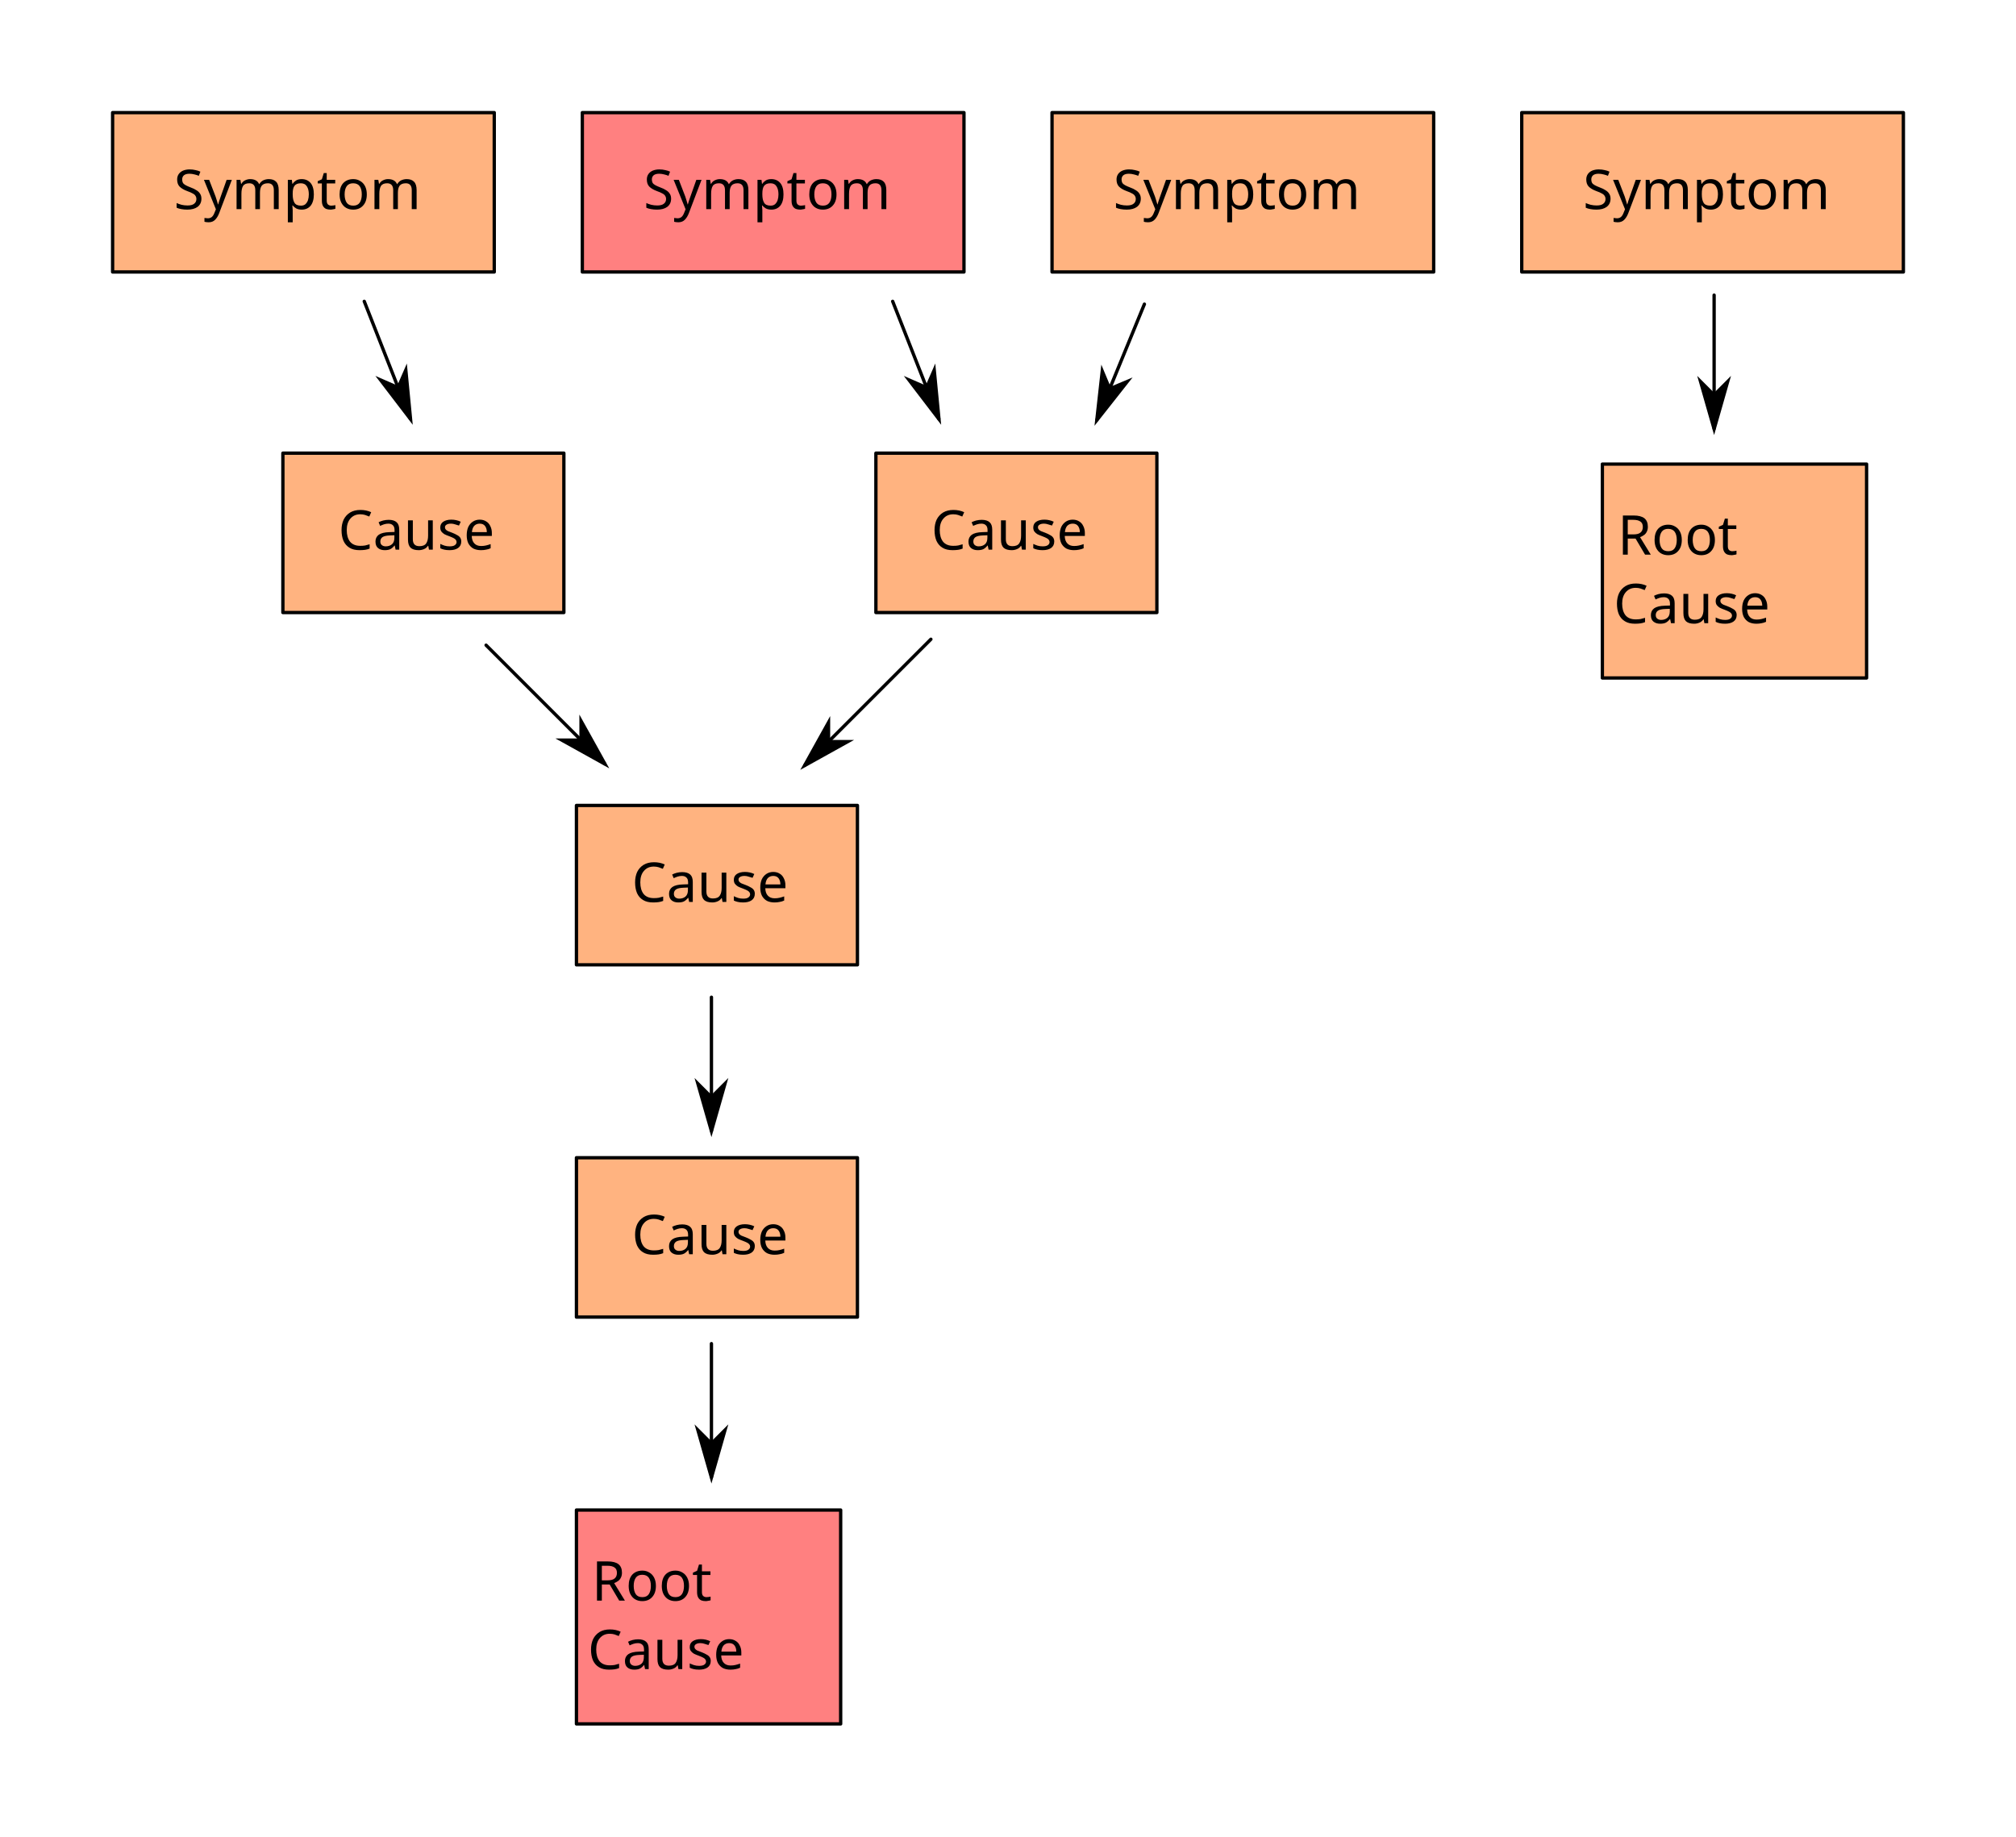
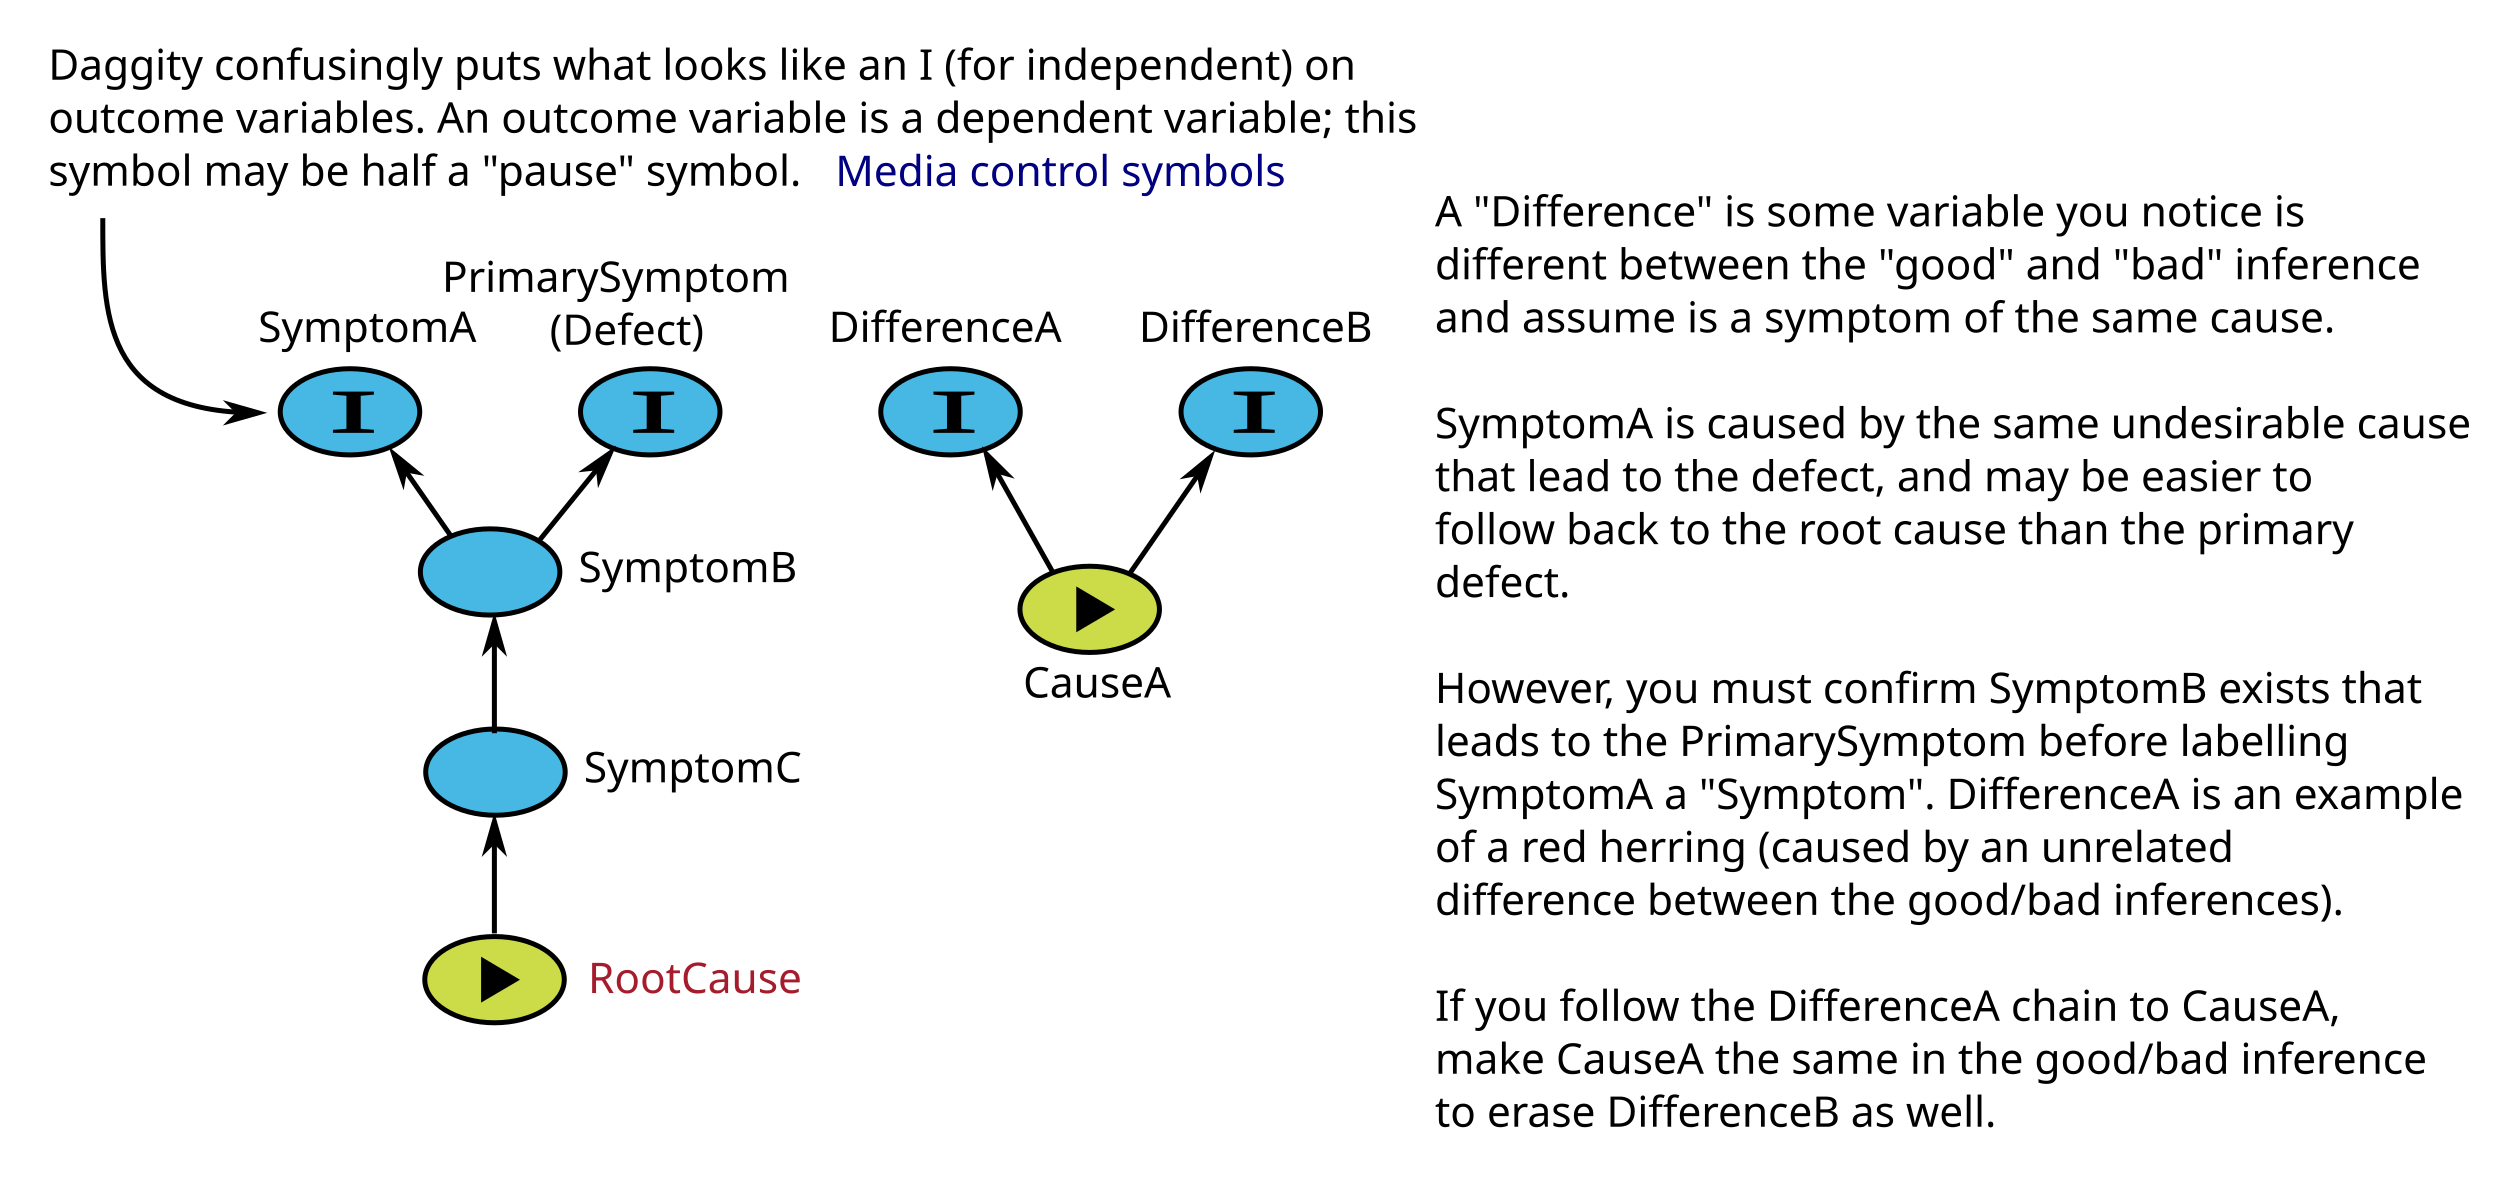
- <svg xmlns="http://www.w3.org/2000/svg" width="181.696mm" height="165.518mm" viewBox="0 0 181.696 165.518" version="1.1" id="svg8">
+ <svg xmlns="http://www.w3.org/2000/svg" xmlns:xlink="http://www.w3.org/1999/xlink" width="249.781mm" height="117.625mm" viewBox="0 0 249.781 117.625" version="1.1" id="svg8">
  <defs id="defs2">
+     <marker style="overflow:visible" id="marker17696" refX="0" refY="0" orient="auto">
+       <path transform="matrix(-0.4,0,0,-0.4,-4,0)" style="fill:context-stroke;fill-rule:evenodd;stroke:context-stroke;stroke-width:1pt" d="M 0,0 5,-5 -12.5,0 5,5 Z" id="path17694" />
+     </marker>
+     <marker style="overflow:visible" id="Arrow1Mend" refX="0" refY="0" orient="auto">
+       <path transform="matrix(-0.4,0,0,-0.4,-4,0)" style="fill:context-stroke;fill-rule:evenodd;stroke:context-stroke;stroke-width:1pt" d="M 0,0 5,-5 -12.5,0 5,5 Z" id="path11263" />
+     </marker>
    <marker orient="auto" refY="0" refX="0" id="marker3056" style="overflow:visible">
      <path id="path3054" d="M 0,0 5,-5 -12.5,0 5,5 Z" style="fill:#000000;fill-opacity:1;fill-rule:evenodd;stroke:#000000;stroke-width:1pt;stroke-opacity:1" transform="matrix(-0.8,0,0,-0.8,-10,0)" />
    </marker>
    <marker orient="auto" refY="0" refX="0" id="marker2598" style="overflow:visible">
      <path id="path2596" d="M 0,0 5,-5 -12.5,0 5,5 Z" style="fill:#000000;fill-opacity:1;fill-rule:evenodd;stroke:#000000;stroke-width:1pt;stroke-opacity:1" transform="matrix(-0.8,0,0,-0.8,-10,0)" />
    </marker>
-     <marker style="overflow:visible" id="marker2052" refX="0" refY="0" orient="auto">
-       <path transform="matrix(-0.8,0,0,-0.8,-10,0)" style="fill:#000000;fill-opacity:1;fill-rule:evenodd;stroke:#000000;stroke-width:1pt;stroke-opacity:1" d="M 0,0 5,-5 -12.5,0 5,5 Z" id="path2050" />
-     </marker>
-     <marker style="overflow:visible" id="marker1908" refX="0" refY="0" orient="auto">
-       <path transform="matrix(-0.8,0,0,-0.8,-10,0)" style="fill:#000000;fill-opacity:1;fill-rule:evenodd;stroke:#000000;stroke-width:1pt;stroke-opacity:1" d="M 0,0 5,-5 -12.5,0 5,5 Z" id="path1906" />
-     </marker>
    <marker orient="auto" refY="0" refX="0" id="marker1423" style="overflow:visible">
      <path id="path1421" d="M 0,0 5,-5 -12.5,0 5,5 Z" style="fill:#000000;fill-opacity:1;fill-rule:evenodd;stroke:#000000;stroke-width:1pt;stroke-opacity:1" transform="matrix(-0.8,0,0,-0.8,-10,0)" />
    </marker>
-     <marker style="overflow:visible" id="marker1261" refX="0" refY="0" orient="auto">
-       <path transform="matrix(-0.8,0,0,-0.8,-10,0)" style="fill:#000000;fill-opacity:1;fill-rule:evenodd;stroke:#000000;stroke-width:1pt;stroke-opacity:1" d="M 0,0 5,-5 -12.5,0 5,5 Z" id="path1259" />
-     </marker>
-     <marker orient="auto" refY="0" refX="0" id="Arrow1Lend" style="overflow:visible">
-       <path id="path914" d="M 0,0 5,-5 -12.5,0 5,5 Z" style="fill:#000000;fill-opacity:1;fill-rule:evenodd;stroke:#000000;stroke-width:1pt;stroke-opacity:1" transform="matrix(-0.8,0,0,-0.8,-10,0)" />
-     </marker>
-     <marker orient="auto" refY="0" refX="0" id="marker1345-5" style="overflow:visible">
-       <path id="path1343-3" d="M 0,0 5,-5 -12.5,0 5,5 Z" style="fill:#000000;fill-opacity:1;fill-rule:evenodd;stroke:#000000;stroke-width:1pt;stroke-opacity:1" transform="matrix(-0.8,0,0,-0.8,-10,0)" />
-     </marker>
  </defs>
-   <g id="layer1" transform="translate(-18.19822,-42.67738)">
-     <rect style="opacity:1;vector-effect:none;fill:#ffb380;fill-opacity:1;fill-rule:nonzero;stroke:#000000;stroke-width:0.3;stroke-linecap:round;stroke-linejoin:round;stroke-miterlimit:4;stroke-dasharray:none;stroke-dashoffset:0;stroke-opacity:1;paint-order:normal" id="rect815" width="34.396" height="14.363" x="28.348" y="52.827" />
-     <text xml:space="preserve" style="font-style:normal;font-weight:normal;font-size:4.939px;line-height:1.25;font-family:sans-serif;letter-spacing:0px;word-spacing:0px;fill:#000000;fill-opacity:1;stroke:none;stroke-width:0.265" x="33.867" y="61.521" id="text819">
-       <tspan id="tspan817" x="33.867" y="61.521" style="stroke-width:0.265">Symptom</tspan>
+   <g id="layer1" transform="translate(-14.87781,-216.4389)">
+     <text xml:space="preserve" style="font-style:normal;font-variant:normal;font-weight:normal;font-stretch:normal;font-size:4.233px;line-height:1.25;font-family:'Ubuntu Mono';-inkscape-font-specification:'Ubuntu Mono';font-variant-ligatures:normal;font-variant-position:normal;font-variant-caps:normal;font-variant-numeric:normal;font-variant-alternates:normal;font-feature-settings:normal;text-indent:0;text-align:start;text-decoration:none;text-decoration-line:none;text-decoration-style:solid;text-decoration-color:#000000;letter-spacing:0px;word-spacing:0px;text-transform:none;writing-mode:lr-tb;direction:ltr;text-orientation:mixed;dominant-baseline:auto;baseline-shift:baseline;text-anchor:start;white-space:normal;shape-padding:0;opacity:1;vector-effect:none;fill:#000000;fill-opacity:1;stroke:none;stroke-width:0.265;stroke-linecap:butt;stroke-linejoin:miter;stroke-miterlimit:4;stroke-dasharray:none;stroke-dashoffset:0;stroke-opacity:1" x="40.675" y="250.598" id="text3529">
+       <tspan id="tspan3527" style="stroke-width:0.265" x="40.675" y="250.598">SymptomA</tspan>
    </text>
-     <rect y="52.827" x="70.682" height="14.363" width="34.396" id="rect842" style="opacity:1;vector-effect:none;fill:#ff8080;fill-opacity:1;fill-rule:nonzero;stroke:#000000;stroke-width:0.3;stroke-linecap:round;stroke-linejoin:round;stroke-miterlimit:4;stroke-dasharray:none;stroke-dashoffset:0;stroke-opacity:1;paint-order:normal" />
-     <text id="text846" y="61.521" x="76.2" style="font-style:normal;font-weight:normal;font-size:4.939px;line-height:1.25;font-family:sans-serif;letter-spacing:0px;word-spacing:0px;fill:#000000;fill-opacity:1;stroke:none;stroke-width:0.265" xml:space="preserve">
-       <tspan style="stroke-width:0.265" y="61.521" x="76.2" id="tspan844">Symptom</tspan>
+     <g id="g3966" transform="translate(15.53454,56)">
+       <ellipse style="font-variation-settings:normal;opacity:1;vector-effect:none;fill:#ccdc49;fill-opacity:1;fill-rule:evenodd;stroke:#000000;stroke-width:0.5;stroke-linecap:butt;stroke-linejoin:miter;stroke-miterlimit:4;stroke-dasharray:none;stroke-dashoffset:0;stroke-opacity:1;stop-color:#000000;stop-opacity:1" id="path535" cx="48.753" cy="258.32" rx="6.968" ry="4.307" />
+       <path style="opacity:1;vector-effect:none;fill:#000000;fill-opacity:1;stroke:#000000;stroke-width:0.5;stroke-linecap:butt;stroke-linejoin:miter;stroke-miterlimit:4;stroke-dasharray:none;stroke-dashoffset:0;stroke-opacity:1" d="m 47.66,256.466 v 3.709 l 3.142,-1.85 z" id="path3812" />
+     </g>
+     <g id="g7595" transform="translate(-29,-1)">
+       <ellipse style="font-variation-settings:normal;vector-effect:none;fill:#47b8e4;fill-opacity:1;fill-rule:evenodd;stroke:#000000;stroke-width:0.5;stroke-linecap:butt;stroke-linejoin:miter;stroke-miterlimit:4;stroke-dasharray:none;stroke-dashoffset:0;stroke-opacity:1;stop-color:#000000" id="ellipse4034" cx="78.846" cy="258.584" rx="6.968" ry="4.307" />
+       <text xml:space="preserve" style="font-style:normal;font-variant:normal;font-weight:normal;font-stretch:normal;font-size:9.556px;line-height:1.25;font-family:'Khmer OS';-inkscape-font-specification:'Khmer OS, Normal';font-variant-ligatures:normal;font-variant-position:normal;font-variant-caps:normal;font-variant-numeric:normal;font-variant-alternates:normal;font-variant-east-asian:normal;text-indent:0;text-align:start;text-decoration:none;text-decoration-line:none;text-decoration-style:solid;text-decoration-color:#000000;letter-spacing:0px;word-spacing:0px;text-transform:none;writing-mode:lr-tb;direction:ltr;text-orientation:mixed;dominant-baseline:auto;baseline-shift:baseline;text-anchor:start;white-space:normal;shape-padding:0;opacity:1;vector-effect:none;fill:#000000;fill-opacity:1;stroke:none;stroke-width:0.265;stroke-linecap:butt;stroke-linejoin:miter;stroke-miterlimit:4;stroke-dasharray:none;stroke-dashoffset:0;stroke-opacity:1" x="46.144" y="432.297" id="text4653" transform="scale(1.658314,0.6030221)">
+         <tspan id="tspan4651" style="font-style:normal;font-variant:normal;font-weight:normal;font-stretch:normal;font-size:9.556px;font-family:'Khmer OS';-inkscape-font-specification:'Khmer OS, Normal';font-variant-ligatures:normal;font-variant-caps:normal;font-variant-numeric:normal;font-variant-east-asian:normal;stroke-width:0.265" x="46.144" y="432.297">I</tspan>
+       </text>
+     </g>
+     <text xml:space="preserve" style="font-style:normal;font-variant:normal;font-weight:normal;font-stretch:normal;font-size:4.233px;line-height:1.25;font-family:'Ubuntu Mono';-inkscape-font-specification:'Ubuntu Mono';font-variant-ligatures:normal;font-variant-position:normal;font-variant-caps:normal;font-variant-numeric:normal;font-variant-alternates:normal;font-feature-settings:normal;text-indent:0;text-align:start;text-decoration:none;text-decoration-line:none;text-decoration-style:solid;text-decoration-color:#000000;letter-spacing:0px;word-spacing:0px;text-transform:none;writing-mode:lr-tb;direction:ltr;text-orientation:mixed;dominant-baseline:auto;baseline-shift:baseline;text-anchor:start;white-space:normal;shape-padding:0;opacity:1;vector-effect:none;fill:#a51d2d;fill-opacity:1;stroke:none;stroke-width:0.265;stroke-linecap:butt;stroke-linejoin:miter;stroke-miterlimit:4;stroke-dasharray:none;stroke-dashoffset:0;stroke-opacity:1" x="73.632" y="315.658" id="text7711">
+       <tspan id="tspan7709" style="fill:#a51d2d;stroke-width:0.265" x="73.632" y="315.658">RootCause</tspan>
    </text>
-     <rect style="opacity:1;vector-effect:none;fill:#ffb380;fill-opacity:1;fill-rule:nonzero;stroke:#000000;stroke-width:0.3;stroke-linecap:round;stroke-linejoin:round;stroke-miterlimit:4;stroke-dasharray:none;stroke-dashoffset:0;stroke-opacity:1;paint-order:normal" id="rect848" width="34.396" height="14.363" x="113.015" y="52.827" />
-     <text xml:space="preserve" style="font-style:normal;font-weight:normal;font-size:4.939px;line-height:1.25;font-family:sans-serif;letter-spacing:0px;word-spacing:0px;fill:#000000;fill-opacity:1;stroke:none;stroke-width:0.265" x="118.533" y="61.521" id="text852">
-       <tspan id="tspan850" x="118.533" y="61.521" style="stroke-width:0.265">Symptom</tspan>
+     <text xml:space="preserve" style="font-style:normal;font-variant:normal;font-weight:normal;font-stretch:normal;font-size:4.233px;line-height:1.25;font-family:'Ubuntu Mono';-inkscape-font-specification:'Ubuntu Mono';font-variant-ligatures:normal;font-variant-position:normal;font-variant-caps:normal;font-variant-numeric:normal;font-variant-alternates:normal;font-feature-settings:normal;text-indent:0;text-align:start;text-decoration:none;text-decoration-line:none;text-decoration-style:solid;text-decoration-color:#000000;letter-spacing:0px;word-spacing:0px;text-transform:none;writing-mode:lr-tb;direction:ltr;text-orientation:mixed;dominant-baseline:auto;baseline-shift:baseline;text-anchor:start;white-space:normal;shape-padding:0;opacity:1;vector-effect:none;fill:#000000;fill-opacity:1;stroke:none;stroke-width:0.265;stroke-linecap:butt;stroke-linejoin:miter;stroke-miterlimit:4;stroke-dasharray:none;stroke-dashoffset:0;stroke-opacity:1" x="19.708" y="224.406" id="text7927">
+       <tspan id="tspan7925" style="stroke-width:0.265" x="19.708" y="224.406">Daggity confusingly puts what looks like an I (for independent) on</tspan>
+       <tspan style="stroke-width:0.265" x="19.708" y="229.698" id="tspan10003">outcome variables. An outcome variable is a dependent variable; this</tspan>
+       <tspan style="stroke-width:0.265" x="19.708" y="234.99" id="tspan10005">symbol may be half a "pause" symbol.</tspan>
    </text>
-     <rect style="opacity:1;vector-effect:none;fill:#ffb380;fill-opacity:1;fill-rule:nonzero;stroke:#000000;stroke-width:0.3;stroke-linecap:round;stroke-linejoin:round;stroke-miterlimit:4;stroke-dasharray:none;stroke-dashoffset:0;stroke-opacity:1;paint-order:normal" id="rect871" width="25.324" height="14.363" x="43.694" y="83.519" />
-     <text xml:space="preserve" style="font-style:normal;font-weight:normal;font-size:4.939px;line-height:1.25;font-family:sans-serif;letter-spacing:0px;word-spacing:0px;fill:#000000;fill-opacity:1;stroke:none;stroke-width:0.265" x="48.683" y="92.213" id="text875">
-       <tspan id="tspan873" x="48.683" y="92.213" style="stroke-width:0.265">Cause</tspan>
+     <path style="opacity:1;vector-effect:none;fill:none;fill-opacity:1;stroke:#000000;stroke-width:0.5;stroke-linecap:butt;stroke-linejoin:miter;stroke-miterlimit:4;stroke-dasharray:none;stroke-dashoffset:0;stroke-opacity:1;marker-end:url(#Arrow1Mend)" d="m 25.148,238.236 c 0,9.505 -0.143,19.45 15.45,19.45" id="path10309" />
+     <text xml:space="preserve" style="font-style:normal;font-variant:normal;font-weight:normal;font-stretch:normal;font-size:4.233px;line-height:1.25;font-family:'Ubuntu Mono';-inkscape-font-specification:'Ubuntu Mono';font-variant-ligatures:normal;font-variant-position:normal;font-variant-caps:normal;font-variant-numeric:normal;font-variant-alternates:normal;font-feature-settings:normal;text-indent:0;text-align:center;text-decoration:none;text-decoration-line:none;text-decoration-style:solid;text-decoration-color:#000000;letter-spacing:0px;word-spacing:0px;text-transform:none;writing-mode:lr-tb;direction:ltr;text-orientation:mixed;dominant-baseline:auto;baseline-shift:baseline;text-anchor:middle;white-space:normal;shape-padding:0;opacity:1;vector-effect:none;fill:#000000;fill-opacity:1;stroke:none;stroke-width:0.265;stroke-linecap:butt;stroke-linejoin:miter;stroke-miterlimit:4;stroke-dasharray:none;stroke-dashoffset:0;stroke-opacity:1" x="80.261" y="245.598" id="text11980">
+       <tspan id="tspan11978" style="text-align:center;text-anchor:middle;stroke-width:0.265" x="80.261" y="245.598">PrimarySymptom</tspan>
+       <tspan style="text-align:center;text-anchor:middle;stroke-width:0.265" x="80.261" y="250.89" id="tspan18746">(Defect)</tspan>
    </text>
-     <rect y="83.519" x="97.14" height="14.363" width="25.324" id="rect877" style="opacity:1;vector-effect:none;fill:#ffb380;fill-opacity:1;fill-rule:nonzero;stroke:#000000;stroke-width:0.3;stroke-linecap:round;stroke-linejoin:round;stroke-miterlimit:4;stroke-dasharray:none;stroke-dashoffset:0;stroke-opacity:1;paint-order:normal" />
-     <text id="text881" y="92.213" x="102.129" style="font-style:normal;font-weight:normal;font-size:4.939px;line-height:1.25;font-family:sans-serif;letter-spacing:0px;word-spacing:0px;fill:#000000;fill-opacity:1;stroke:none;stroke-width:0.265" xml:space="preserve">
-       <tspan style="stroke-width:0.265" y="92.213" x="102.129" id="tspan879">Cause</tspan>
+     <g id="g11988" transform="translate(1,-1)">
+       <ellipse style="font-variation-settings:normal;vector-effect:none;fill:#47b8e4;fill-opacity:1;fill-rule:evenodd;stroke:#000000;stroke-width:0.5;stroke-linecap:butt;stroke-linejoin:miter;stroke-miterlimit:4;stroke-dasharray:none;stroke-dashoffset:0;stroke-opacity:1;stop-color:#000000" id="ellipse11982" cx="78.846" cy="258.584" rx="6.968" ry="4.307" />
+       <text xml:space="preserve" style="font-style:normal;font-variant:normal;font-weight:normal;font-stretch:normal;font-size:9.556px;line-height:1.25;font-family:'Khmer OS';-inkscape-font-specification:'Khmer OS, Normal';font-variant-ligatures:normal;font-variant-position:normal;font-variant-caps:normal;font-variant-numeric:normal;font-variant-alternates:normal;font-variant-east-asian:normal;text-indent:0;text-align:start;text-decoration:none;text-decoration-line:none;text-decoration-style:solid;text-decoration-color:#000000;letter-spacing:0px;word-spacing:0px;text-transform:none;writing-mode:lr-tb;direction:ltr;text-orientation:mixed;dominant-baseline:auto;baseline-shift:baseline;text-anchor:start;white-space:normal;shape-padding:0;opacity:1;vector-effect:none;fill:#000000;fill-opacity:1;stroke:none;stroke-width:0.265;stroke-linecap:butt;stroke-linejoin:miter;stroke-miterlimit:4;stroke-dasharray:none;stroke-dashoffset:0;stroke-opacity:1" x="46.144" y="432.297" id="text11986" transform="scale(1.658314,0.6030221)">
+         <tspan id="tspan11984" style="font-style:normal;font-variant:normal;font-weight:normal;font-stretch:normal;font-size:9.556px;font-family:'Khmer OS';-inkscape-font-specification:'Khmer OS, Normal';font-variant-ligatures:normal;font-variant-caps:normal;font-variant-numeric:normal;font-variant-east-asian:normal;stroke-width:0.265" x="46.144" y="432.297">I</tspan>
+       </text>
+     </g>
+     <text xml:space="preserve" style="font-style:normal;font-variant:normal;font-weight:normal;font-stretch:normal;font-size:4.233px;line-height:1.25;font-family:'Ubuntu Mono';-inkscape-font-specification:'Ubuntu Mono';font-variant-ligatures:normal;font-variant-position:normal;font-variant-caps:normal;font-variant-numeric:normal;font-variant-alternates:normal;font-feature-settings:normal;text-indent:0;text-align:start;text-decoration:none;text-decoration-line:none;text-decoration-style:solid;text-decoration-color:#000000;letter-spacing:0px;word-spacing:0px;text-transform:none;writing-mode:lr-tb;direction:ltr;text-orientation:mixed;dominant-baseline:auto;baseline-shift:baseline;text-anchor:start;white-space:normal;shape-padding:0;opacity:1;vector-effect:none;fill:#000000;fill-opacity:1;stroke:none;stroke-width:0.265;stroke-linecap:butt;stroke-linejoin:miter;stroke-miterlimit:4;stroke-dasharray:none;stroke-dashoffset:0;stroke-opacity:1" x="97.675" y="250.598" id="text12446">
+       <tspan id="tspan12444" style="stroke-width:0.265" x="97.675" y="250.598">DifferenceA</tspan>
    </text>
-     <rect y="115.269" x="70.152" height="14.363" width="25.324" id="rect889" style="opacity:1;vector-effect:none;fill:#ffb380;fill-opacity:1;fill-rule:nonzero;stroke:#000000;stroke-width:0.3;stroke-linecap:round;stroke-linejoin:round;stroke-miterlimit:4;stroke-dasharray:none;stroke-dashoffset:0;stroke-opacity:1;paint-order:normal" />
-     <text id="text893" y="123.963" x="75.142" style="font-style:normal;font-weight:normal;font-size:4.939px;line-height:1.25;font-family:sans-serif;letter-spacing:0px;word-spacing:0px;fill:#000000;fill-opacity:1;stroke:none;stroke-width:0.265" xml:space="preserve">
-       <tspan style="stroke-width:0.265" y="123.963" x="75.142" id="tspan891">Cause</tspan>
+     <g id="g12454" transform="translate(31,-1)">
+       <ellipse style="font-variation-settings:normal;vector-effect:none;fill:#47b8e4;fill-opacity:1;fill-rule:evenodd;stroke:#000000;stroke-width:0.5;stroke-linecap:butt;stroke-linejoin:miter;stroke-miterlimit:4;stroke-dasharray:none;stroke-dashoffset:0;stroke-opacity:1;stop-color:#000000" id="ellipse12448" cx="78.846" cy="258.584" rx="6.968" ry="4.307" />
+       <text xml:space="preserve" style="font-style:normal;font-variant:normal;font-weight:normal;font-stretch:normal;font-size:9.556px;line-height:1.25;font-family:'Khmer OS';-inkscape-font-specification:'Khmer OS, Normal';font-variant-ligatures:normal;font-variant-position:normal;font-variant-caps:normal;font-variant-numeric:normal;font-variant-alternates:normal;font-variant-east-asian:normal;text-indent:0;text-align:start;text-decoration:none;text-decoration-line:none;text-decoration-style:solid;text-decoration-color:#000000;letter-spacing:0px;word-spacing:0px;text-transform:none;writing-mode:lr-tb;direction:ltr;text-orientation:mixed;dominant-baseline:auto;baseline-shift:baseline;text-anchor:start;white-space:normal;shape-padding:0;opacity:1;vector-effect:none;fill:#000000;fill-opacity:1;stroke:none;stroke-width:0.265;stroke-linecap:butt;stroke-linejoin:miter;stroke-miterlimit:4;stroke-dasharray:none;stroke-dashoffset:0;stroke-opacity:1" x="46.144" y="432.297" id="text12452" transform="scale(1.658314,0.6030221)">
+         <tspan id="tspan12450" style="font-style:normal;font-variant:normal;font-weight:normal;font-stretch:normal;font-size:9.556px;font-family:'Khmer OS';-inkscape-font-specification:'Khmer OS, Normal';font-variant-ligatures:normal;font-variant-caps:normal;font-variant-numeric:normal;font-variant-east-asian:normal;stroke-width:0.265" x="46.144" y="432.297">I</tspan>
+       </text>
+     </g>
+     <text xml:space="preserve" style="font-style:normal;font-variant:normal;font-weight:normal;font-stretch:normal;font-size:4.233px;line-height:1.25;font-family:'Ubuntu Mono';-inkscape-font-specification:'Ubuntu Mono';font-variant-ligatures:normal;font-variant-position:normal;font-variant-caps:normal;font-variant-numeric:normal;font-variant-alternates:normal;font-feature-settings:normal;text-indent:0;text-align:start;text-decoration:none;text-decoration-line:none;text-decoration-style:solid;text-decoration-color:#000000;letter-spacing:0px;word-spacing:0px;text-transform:none;writing-mode:lr-tb;direction:ltr;text-orientation:mixed;dominant-baseline:auto;baseline-shift:baseline;text-anchor:start;white-space:normal;shape-padding:0;opacity:1;vector-effect:none;fill:#000000;fill-opacity:1;stroke:none;stroke-width:0.265;stroke-linecap:butt;stroke-linejoin:miter;stroke-miterlimit:4;stroke-dasharray:none;stroke-dashoffset:0;stroke-opacity:1" x="128.675" y="250.598" id="text12458">
+       <tspan id="tspan12456" style="stroke-width:0.265" x="128.675" y="250.598">DifferenceB</tspan>
    </text>
-     <rect style="opacity:1;vector-effect:none;fill:#ffb380;fill-opacity:1;fill-rule:nonzero;stroke:#000000;stroke-width:0.3;stroke-linecap:round;stroke-linejoin:round;stroke-miterlimit:4;stroke-dasharray:none;stroke-dashoffset:0;stroke-opacity:1;paint-order:normal" id="rect895" width="25.324" height="14.363" x="70.152" y="147.019" />
-     <text xml:space="preserve" style="font-style:normal;font-weight:normal;font-size:4.939px;line-height:1.25;font-family:sans-serif;letter-spacing:0px;word-spacing:0px;fill:#000000;fill-opacity:1;stroke:none;stroke-width:0.265" x="75.142" y="155.713" id="text899">
-       <tspan id="tspan897" x="75.142" y="155.713" style="stroke-width:0.265">Cause</tspan>
+     <g id="g12466" transform="translate(61,-1)">
+       <ellipse style="font-variation-settings:normal;vector-effect:none;fill:#47b8e4;fill-opacity:1;fill-rule:evenodd;stroke:#000000;stroke-width:0.5;stroke-linecap:butt;stroke-linejoin:miter;stroke-miterlimit:4;stroke-dasharray:none;stroke-dashoffset:0;stroke-opacity:1;stop-color:#000000" id="ellipse12460" cx="78.846" cy="258.584" rx="6.968" ry="4.307" />
+       <text xml:space="preserve" style="font-style:normal;font-variant:normal;font-weight:normal;font-stretch:normal;font-size:9.556px;line-height:1.25;font-family:'Khmer OS';-inkscape-font-specification:'Khmer OS, Normal';font-variant-ligatures:normal;font-variant-position:normal;font-variant-caps:normal;font-variant-numeric:normal;font-variant-alternates:normal;font-variant-east-asian:normal;text-indent:0;text-align:start;text-decoration:none;text-decoration-line:none;text-decoration-style:solid;text-decoration-color:#000000;letter-spacing:0px;word-spacing:0px;text-transform:none;writing-mode:lr-tb;direction:ltr;text-orientation:mixed;dominant-baseline:auto;baseline-shift:baseline;text-anchor:start;white-space:normal;shape-padding:0;opacity:1;vector-effect:none;fill:#000000;fill-opacity:1;stroke:none;stroke-width:0.265;stroke-linecap:butt;stroke-linejoin:miter;stroke-miterlimit:4;stroke-dasharray:none;stroke-dashoffset:0;stroke-opacity:1" x="46.144" y="432.297" id="text12464" transform="scale(1.658314,0.6030221)">
+         <tspan id="tspan12462" style="font-style:normal;font-variant:normal;font-weight:normal;font-stretch:normal;font-size:9.556px;font-family:'Khmer OS';-inkscape-font-specification:'Khmer OS, Normal';font-variant-ligatures:normal;font-variant-caps:normal;font-variant-numeric:normal;font-variant-east-asian:normal;stroke-width:0.265" x="46.144" y="432.297">I</tspan>
+       </text>
+     </g>
+     <g id="g13119" transform="translate(75,19)">
+       <ellipse style="font-variation-settings:normal;opacity:1;vector-effect:none;fill:#ccdc49;fill-opacity:1;fill-rule:evenodd;stroke:#000000;stroke-width:0.5;stroke-linecap:butt;stroke-linejoin:miter;stroke-miterlimit:4;stroke-dasharray:none;stroke-dashoffset:0;stroke-opacity:1;stop-color:#000000;stop-opacity:1" id="ellipse13115" cx="48.753" cy="258.32" rx="6.968" ry="4.307" />
+       <path style="opacity:1;vector-effect:none;fill:#000000;fill-opacity:1;stroke:#000000;stroke-width:0.5;stroke-linecap:butt;stroke-linejoin:miter;stroke-miterlimit:4;stroke-dasharray:none;stroke-dashoffset:0;stroke-opacity:1" d="m 47.66,256.466 v 3.709 l 3.142,-1.85 z" id="path13117" />
+     </g>
+     <text xml:space="preserve" style="font-style:normal;font-variant:normal;font-weight:normal;font-stretch:normal;font-size:4.233px;line-height:1.25;font-family:'Ubuntu Mono';-inkscape-font-specification:'Ubuntu Mono';font-variant-ligatures:normal;font-variant-position:normal;font-variant-caps:normal;font-variant-numeric:normal;font-variant-alternates:normal;font-feature-settings:normal;text-indent:0;text-align:start;text-decoration:none;text-decoration-line:none;text-decoration-style:solid;text-decoration-color:#000000;letter-spacing:0px;word-spacing:0px;text-transform:none;writing-mode:lr-tb;direction:ltr;text-orientation:mixed;dominant-baseline:auto;baseline-shift:baseline;text-anchor:start;white-space:normal;shape-padding:0;opacity:1;vector-effect:none;fill:#000000;fill-opacity:1;stroke:none;stroke-width:0.265;stroke-linecap:butt;stroke-linejoin:miter;stroke-miterlimit:4;stroke-dasharray:none;stroke-dashoffset:0;stroke-opacity:1" x="117.098" y="286.123" id="text13123">
+       <tspan id="tspan13121" style="stroke-width:0.265" x="117.098" y="286.123">CauseA</tspan>
    </text>
-     <rect y="178.769" x="70.152" height="19.277" width="23.813" id="rect901" style="opacity:1;vector-effect:none;fill:#ff8080;fill-opacity:1;fill-rule:nonzero;stroke:#000000;stroke-width:0.3;stroke-linecap:round;stroke-linejoin:round;stroke-miterlimit:4;stroke-dasharray:none;stroke-dashoffset:0;stroke-opacity:1;paint-order:normal" />
-     <text id="text905" y="186.933" x="81.429" style="font-style:normal;font-weight:normal;font-size:4.939px;line-height:1.25;font-family:sans-serif;text-align:center;letter-spacing:0px;word-spacing:0px;text-anchor:middle;fill:#000000;fill-opacity:1;stroke:none;stroke-width:0.265" xml:space="preserve">
-       <tspan style="text-align:center;text-anchor:middle;stroke-width:0.265" y="186.933" x="81.429" id="tspan903">Root</tspan>
-       <tspan style="text-align:center;text-anchor:middle;stroke-width:0.265" y="193.107" x="81.429" id="tspan907">Cause</tspan>
+     <path style="opacity:1;vector-effect:none;fill:none;fill-opacity:1;stroke:#000000;stroke-width:0.5;stroke-linecap:butt;stroke-linejoin:miter;stroke-miterlimit:4;stroke-dasharray:none;stroke-dashoffset:0;stroke-opacity:1;marker-end:url(#Arrow1Mend)" d="m 127.738,273.76 8,-11.557" id="path13158" />
+     <ellipse style="font-variation-settings:normal;vector-effect:none;fill:#47b8e4;fill-opacity:1;fill-rule:evenodd;stroke:#000000;stroke-width:0.5;stroke-linecap:butt;stroke-linejoin:miter;stroke-miterlimit:4;stroke-dasharray:none;stroke-dashoffset:0;stroke-opacity:1;stop-color:#000000" id="ellipse13498" cx="64.38" cy="293.584" rx="6.968" ry="4.307" />
+     <path style="opacity:1;vector-effect:none;fill:none;fill-opacity:1;stroke:#000000;stroke-width:0.5;stroke-linecap:butt;stroke-linejoin:miter;stroke-miterlimit:4;stroke-dasharray:none;stroke-dashoffset:0;stroke-opacity:1;marker-end:url(#Arrow1Mend)" d="M 64.273,309.696 V 298.604" id="path13506" />
+     <path style="opacity:1;vector-effect:none;fill:none;fill-opacity:1;stroke:#000000;stroke-width:0.5;stroke-linecap:butt;stroke-linejoin:miter;stroke-miterlimit:4;stroke-dasharray:none;stroke-dashoffset:0;stroke-opacity:1;marker-end:url(#Arrow1Mend)" d="M 64.273,289.696 V 278.604" id="path13593" />
+     <ellipse style="font-variation-settings:normal;vector-effect:none;fill:#47b8e4;fill-opacity:1;fill-rule:evenodd;stroke:#000000;stroke-width:0.5;stroke-linecap:butt;stroke-linejoin:miter;stroke-miterlimit:4;stroke-dasharray:none;stroke-dashoffset:0;stroke-opacity:1;stop-color:#000000" id="ellipse13597" cx="63.846" cy="273.584" rx="6.968" ry="4.307" />
+     <path style="opacity:1;vector-effect:none;fill:none;fill-opacity:1;stroke:#000000;stroke-width:0.5;stroke-linecap:butt;stroke-linejoin:miter;stroke-miterlimit:4;stroke-dasharray:none;stroke-dashoffset:0;stroke-opacity:1;marker-end:url(#marker17696)" d="m 60.004,270.097 -5.733,-8.225" id="path13900" />
+     <path style="opacity:1;vector-effect:none;fill:none;fill-opacity:1;stroke:#000000;stroke-width:0.5;stroke-linecap:butt;stroke-linejoin:miter;stroke-miterlimit:4;stroke-dasharray:none;stroke-dashoffset:0;stroke-opacity:1;marker-end:url(#Arrow1Mend)" d="m 120.004,273.498 -6.535,-11.626" id="path14022" />
+     <path style="opacity:1;vector-effect:none;fill:none;fill-opacity:1;stroke:#000000;stroke-width:0.5;stroke-linecap:butt;stroke-linejoin:miter;stroke-miterlimit:4;stroke-dasharray:none;stroke-dashoffset:0;stroke-opacity:1;marker-end:url(#Arrow1Mend)" d="m 68.819,270.364 6.995,-8.626" id="path14104" />
+     <text xml:space="preserve" style="font-style:normal;font-variant:normal;font-weight:normal;font-stretch:normal;font-size:4.233px;line-height:1.25;font-family:'Ubuntu Mono';-inkscape-font-specification:'Ubuntu Mono';font-variant-ligatures:normal;font-variant-position:normal;font-variant-caps:normal;font-variant-numeric:normal;font-variant-alternates:normal;font-feature-settings:normal;text-indent:0;text-align:start;text-decoration:none;text-decoration-line:none;text-decoration-style:solid;text-decoration-color:#000000;letter-spacing:0px;word-spacing:0px;text-transform:none;writing-mode:lr-tb;direction:ltr;text-orientation:mixed;dominant-baseline:auto;baseline-shift:baseline;text-anchor:start;white-space:normal;shape-padding:0;opacity:1;vector-effect:none;fill:#000000;fill-opacity:1;stroke:none;stroke-width:0.265;stroke-linecap:butt;stroke-linejoin:miter;stroke-miterlimit:4;stroke-dasharray:none;stroke-dashoffset:0;stroke-opacity:1" x="72.675" y="274.598" id="text17773">
+       <tspan id="tspan17771" style="stroke-width:0.265" x="72.675" y="274.598">SymptomB</tspan>
    </text>
-     <path style="opacity:1;vector-effect:none;fill:none;fill-opacity:1;stroke:#000000;stroke-width:0.3;stroke-linecap:round;stroke-linejoin:round;stroke-miterlimit:4;stroke-dasharray:none;stroke-dashoffset:0;stroke-opacity:1;marker-end:url(#Arrow1Lend);paint-order:normal" d="m 51.027,69.836 4.158,10.583" id="path909" />
-     <path id="path1257" d="m 98.652,69.836 4.158,10.583" style="opacity:1;vector-effect:none;fill:none;fill-opacity:1;stroke:#000000;stroke-width:0.3;stroke-linecap:round;stroke-linejoin:round;stroke-miterlimit:4;stroke-dasharray:none;stroke-dashoffset:0;stroke-opacity:1;marker-end:url(#marker1261);paint-order:normal" />
-     <path style="opacity:1;vector-effect:none;fill:none;fill-opacity:1;stroke:#000000;stroke-width:0.3;stroke-linecap:round;stroke-linejoin:round;stroke-miterlimit:4;stroke-dasharray:none;stroke-dashoffset:0;stroke-opacity:1;marker-end:url(#marker1423);paint-order:normal" d="m 121.34,70.088 -4.276,10.424" id="path1413" />
-     <path style="opacity:1;vector-effect:none;fill:none;fill-opacity:1;stroke:#000000;stroke-width:0.3;stroke-linecap:round;stroke-linejoin:round;stroke-miterlimit:4;stroke-dasharray:none;stroke-dashoffset:0;stroke-opacity:1;marker-end:url(#marker1345-5);paint-order:normal" d="m 82.318,132.553 v 12.027" id="path1461-5" />
-     <path id="path1904" d="m 172.686,69.276 v 12.027" style="opacity:1;vector-effect:none;fill:none;fill-opacity:1;stroke:#000000;stroke-width:0.3;stroke-linecap:round;stroke-linejoin:round;stroke-miterlimit:4;stroke-dasharray:none;stroke-dashoffset:0;stroke-opacity:1;marker-end:url(#marker1908);paint-order:normal" />
-     <path id="path2048" d="m 82.318,163.774 v 12.027" style="opacity:1;vector-effect:none;fill:none;fill-opacity:1;stroke:#000000;stroke-width:0.3;stroke-linecap:round;stroke-linejoin:round;stroke-miterlimit:4;stroke-dasharray:none;stroke-dashoffset:0;stroke-opacity:1;marker-end:url(#marker2052);paint-order:normal" />
-     <rect y="52.827" x="155.348" height="14.363" width="34.396" id="rect2480" style="opacity:1;vector-effect:none;fill:#ffb380;fill-opacity:1;fill-rule:nonzero;stroke:#000000;stroke-width:0.3;stroke-linecap:round;stroke-linejoin:round;stroke-miterlimit:4;stroke-dasharray:none;stroke-dashoffset:0;stroke-opacity:1;paint-order:normal" />
-     <text id="text2484" y="61.521" x="160.867" style="font-style:normal;font-weight:normal;font-size:4.939px;line-height:1.25;font-family:sans-serif;letter-spacing:0px;word-spacing:0px;fill:#000000;fill-opacity:1;stroke:none;stroke-width:0.265" xml:space="preserve">
-       <tspan style="stroke-width:0.265" y="61.521" x="160.867" id="tspan2482">Symptom</tspan>
+     <text xml:space="preserve" style="font-style:normal;font-variant:normal;font-weight:normal;font-stretch:normal;font-size:4.233px;line-height:1.25;font-family:'Ubuntu Mono';-inkscape-font-specification:'Ubuntu Mono';font-variant-ligatures:normal;font-variant-position:normal;font-variant-caps:normal;font-variant-numeric:normal;font-variant-alternates:normal;font-feature-settings:normal;text-indent:0;text-align:start;text-decoration:none;text-decoration-line:none;text-decoration-style:solid;text-decoration-color:#000000;letter-spacing:0px;word-spacing:0px;text-transform:none;writing-mode:lr-tb;direction:ltr;text-orientation:mixed;dominant-baseline:auto;baseline-shift:baseline;text-anchor:start;white-space:normal;shape-padding:0;opacity:1;vector-effect:none;fill:#000000;fill-opacity:1;stroke:none;stroke-width:0.265;stroke-linecap:butt;stroke-linejoin:miter;stroke-miterlimit:4;stroke-dasharray:none;stroke-dashoffset:0;stroke-opacity:1" x="73.21" y="294.598" id="text18091">
+       <tspan id="tspan18089" style="stroke-width:0.265" x="73.21" y="294.598">SymptomC</tspan>
    </text>
-     <rect y="84.504" x="162.615" height="19.277" width="23.813" id="rect901-2" style="opacity:1;vector-effect:none;fill:#ffb380;fill-opacity:1;fill-rule:nonzero;stroke:#000000;stroke-width:0.3;stroke-linecap:round;stroke-linejoin:round;stroke-miterlimit:4;stroke-dasharray:none;stroke-dashoffset:0;stroke-opacity:1;paint-order:normal" />
-     <text id="text905-7" y="92.668" x="173.892" style="font-style:normal;font-weight:normal;font-size:4.939px;line-height:1.25;font-family:sans-serif;text-align:center;letter-spacing:0px;word-spacing:0px;text-anchor:middle;fill:#000000;fill-opacity:1;stroke:none;stroke-width:0.265" xml:space="preserve">
-       <tspan style="text-align:center;text-anchor:middle;stroke-width:0.265" y="92.668" x="173.892" id="tspan903-0">Root</tspan>
-       <tspan style="text-align:center;text-anchor:middle;stroke-width:0.265" y="98.842" x="173.892" id="tspan907-9">Cause</tspan>
+     <text xml:space="preserve" style="font-style:normal;font-variant:normal;font-weight:normal;font-stretch:normal;font-size:4.233px;line-height:1.25;font-family:'Ubuntu Mono';-inkscape-font-specification:'Ubuntu Mono';font-variant-ligatures:normal;font-variant-position:normal;font-variant-caps:normal;font-variant-numeric:normal;font-variant-alternates:normal;font-feature-settings:normal;text-indent:0;text-align:start;text-decoration:none;text-decoration-line:none;text-decoration-style:solid;text-decoration-color:#000000;letter-spacing:0px;word-spacing:0px;text-transform:none;writing-mode:lr-tb;direction:ltr;text-orientation:mixed;dominant-baseline:auto;baseline-shift:baseline;text-anchor:start;white-space:normal;shape-padding:0;opacity:1;vector-effect:none;fill:#000000;fill-opacity:1;stroke:none;stroke-width:0.265;stroke-linecap:butt;stroke-linejoin:miter;stroke-miterlimit:4;stroke-dasharray:none;stroke-dashoffset:0;stroke-opacity:1" x="158.249" y="239.055" id="text19646">
+       <tspan style="stroke-width:0.265" x="158.249" y="239.055" id="tspan27187">A "Difference" is some variable you notice is</tspan>
+       <tspan style="stroke-width:0.265" x="158.249" y="244.347" id="tspan27193">different between the "good" and "bad" inference</tspan>
+       <tspan style="stroke-width:0.265" x="158.249" y="249.638" id="tspan30671">and assume is a symptom of the same cause.</tspan>
+       <tspan style="stroke-width:0.265" x="158.249" y="254.93" id="tspan27183" />
+       <tspan style="stroke-width:0.265" x="158.249" y="260.222" id="tspan27185">SymptomA is caused by the same undesirable cause</tspan>
+       <tspan style="stroke-width:0.265" x="158.249" y="265.513" id="tspan19762">that lead to the defect, and may be easier to</tspan>
+       <tspan style="stroke-width:0.265" x="158.249" y="270.805" id="tspan19764">follow back to the root cause than the primary</tspan>
+       <tspan style="stroke-width:0.265" x="158.249" y="276.097" id="tspan27199">defect.</tspan>
+       <tspan style="stroke-width:0.265" x="158.249" y="281.388" id="tspan19752" />
+       <tspan style="stroke-width:0.265" x="158.249" y="286.68" id="tspan27201">However, you must confirm SymptomB exists that</tspan>
+       <tspan style="stroke-width:0.265" x="158.249" y="291.972" id="tspan19768">leads to the PrimarySymptom before labelling</tspan>
+       <tspan style="stroke-width:0.265" x="158.249" y="297.263" id="tspan19770">SymptomA a "Symptom". DifferenceA is an example</tspan>
+       <tspan style="stroke-width:0.265" x="158.249" y="302.555" id="tspan28488">of a red herring (caused by an unrelated</tspan>
+       <tspan style="stroke-width:0.265" x="158.249" y="307.847" id="tspan28492">difference between the good/bad inferences).</tspan>
+       <tspan style="stroke-width:0.265" x="158.249" y="313.138" id="tspan28498" />
+       <tspan style="stroke-width:0.265" x="158.249" y="318.43" id="tspan28500">If you follow the DifferenceA chain to CauseA,</tspan>
+       <tspan style="stroke-width:0.265" x="158.249" y="323.722" id="tspan28506">make CauseA the same in the good/bad inference</tspan>
+       <tspan style="stroke-width:0.265" x="158.249" y="329.013" id="tspan33317">to erase DifferenceB as well.</tspan>
    </text>
-     <path style="opacity:1;vector-effect:none;fill:none;fill-opacity:1;stroke:#000000;stroke-width:0.3;stroke-linecap:round;stroke-linejoin:round;stroke-miterlimit:4;stroke-dasharray:none;stroke-dashoffset:0;stroke-opacity:1;marker-end:url(#marker3056);paint-order:normal" d="M 62.007,100.824 72.697,111.515" id="path3046" />
-     <path style="opacity:1;vector-effect:none;fill:none;fill-opacity:1;stroke:#000000;stroke-width:0.3;stroke-linecap:round;stroke-linejoin:round;stroke-miterlimit:4;stroke-dasharray:none;stroke-dashoffset:0;stroke-opacity:1;marker-end:url(#marker2598);paint-order:normal" d="M 102.097,100.29 90.738,111.649" id="path3118" />
+     <a id="a31103" xlink:href="https://en.wikipedia.org/wiki/Media_control_symbols" transform="translate(9.296382,-91.94794)" style="text-decoration:underline;fill:#000080;">
+       <text xml:space="preserve" style="font-style:normal;font-variant:normal;font-weight:normal;font-stretch:normal;font-size:4.233px;line-height:1.25;font-family:'Ubuntu Mono';-inkscape-font-specification:'Ubuntu Mono';font-variant-ligatures:normal;font-variant-position:normal;font-variant-caps:normal;font-variant-numeric:normal;font-variant-alternates:normal;font-feature-settings:normal;text-indent:0;text-align:start;text-decoration:none;text-decoration-line:none;text-decoration-style:solid;text-decoration-color:#000000;letter-spacing:0px;word-spacing:0px;text-transform:none;writing-mode:lr-tb;direction:ltr;text-orientation:mixed;dominant-baseline:auto;baseline-shift:baseline;text-anchor:start;white-space:normal;shape-padding:0;opacity:1;vector-effect:none;fill:#000080;fill-opacity:1;stroke:none;stroke-width:0.265;stroke-linecap:butt;stroke-linejoin:miter;stroke-miterlimit:4;stroke-dasharray:none;stroke-dashoffset:0;stroke-opacity:1" x="89.044" y="326.965" id="text31021">
+         <tspan id="tspan31019" style="stroke-width:0.265;fill:#000080" x="89.044" y="326.965">Media control symbols</tspan>
+       </text>
+     </a>
  </g>
</svg>
